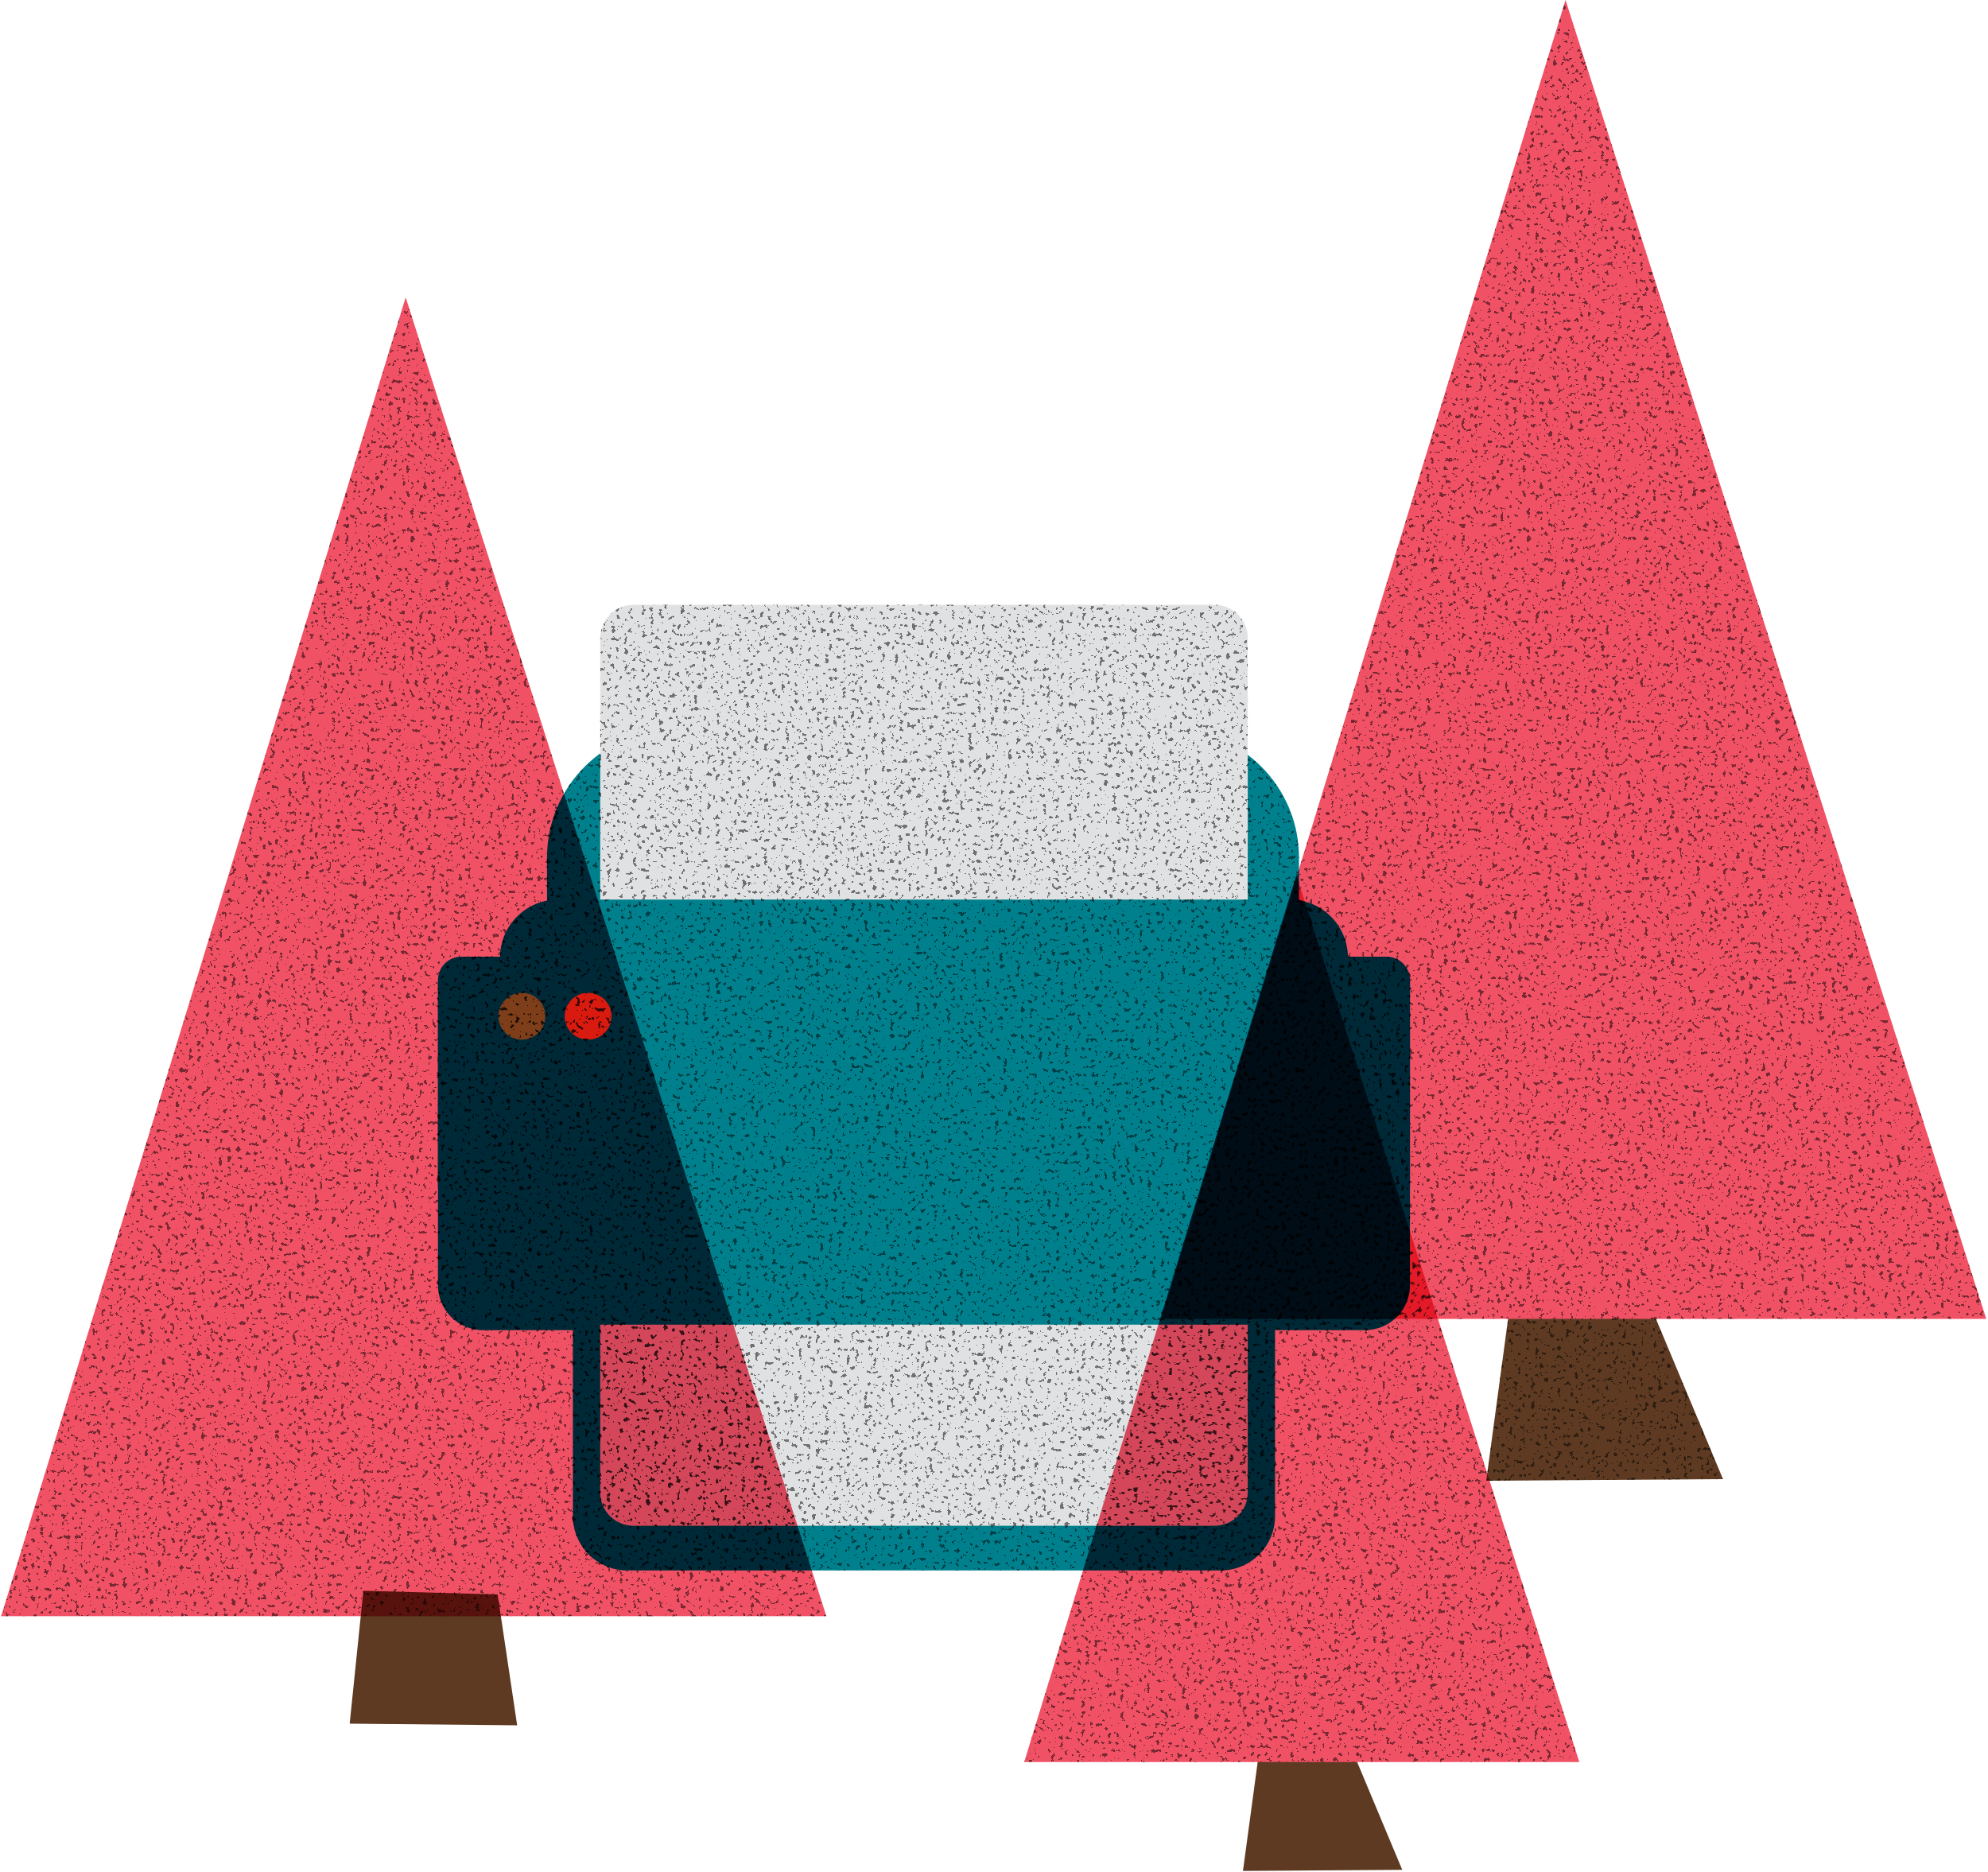
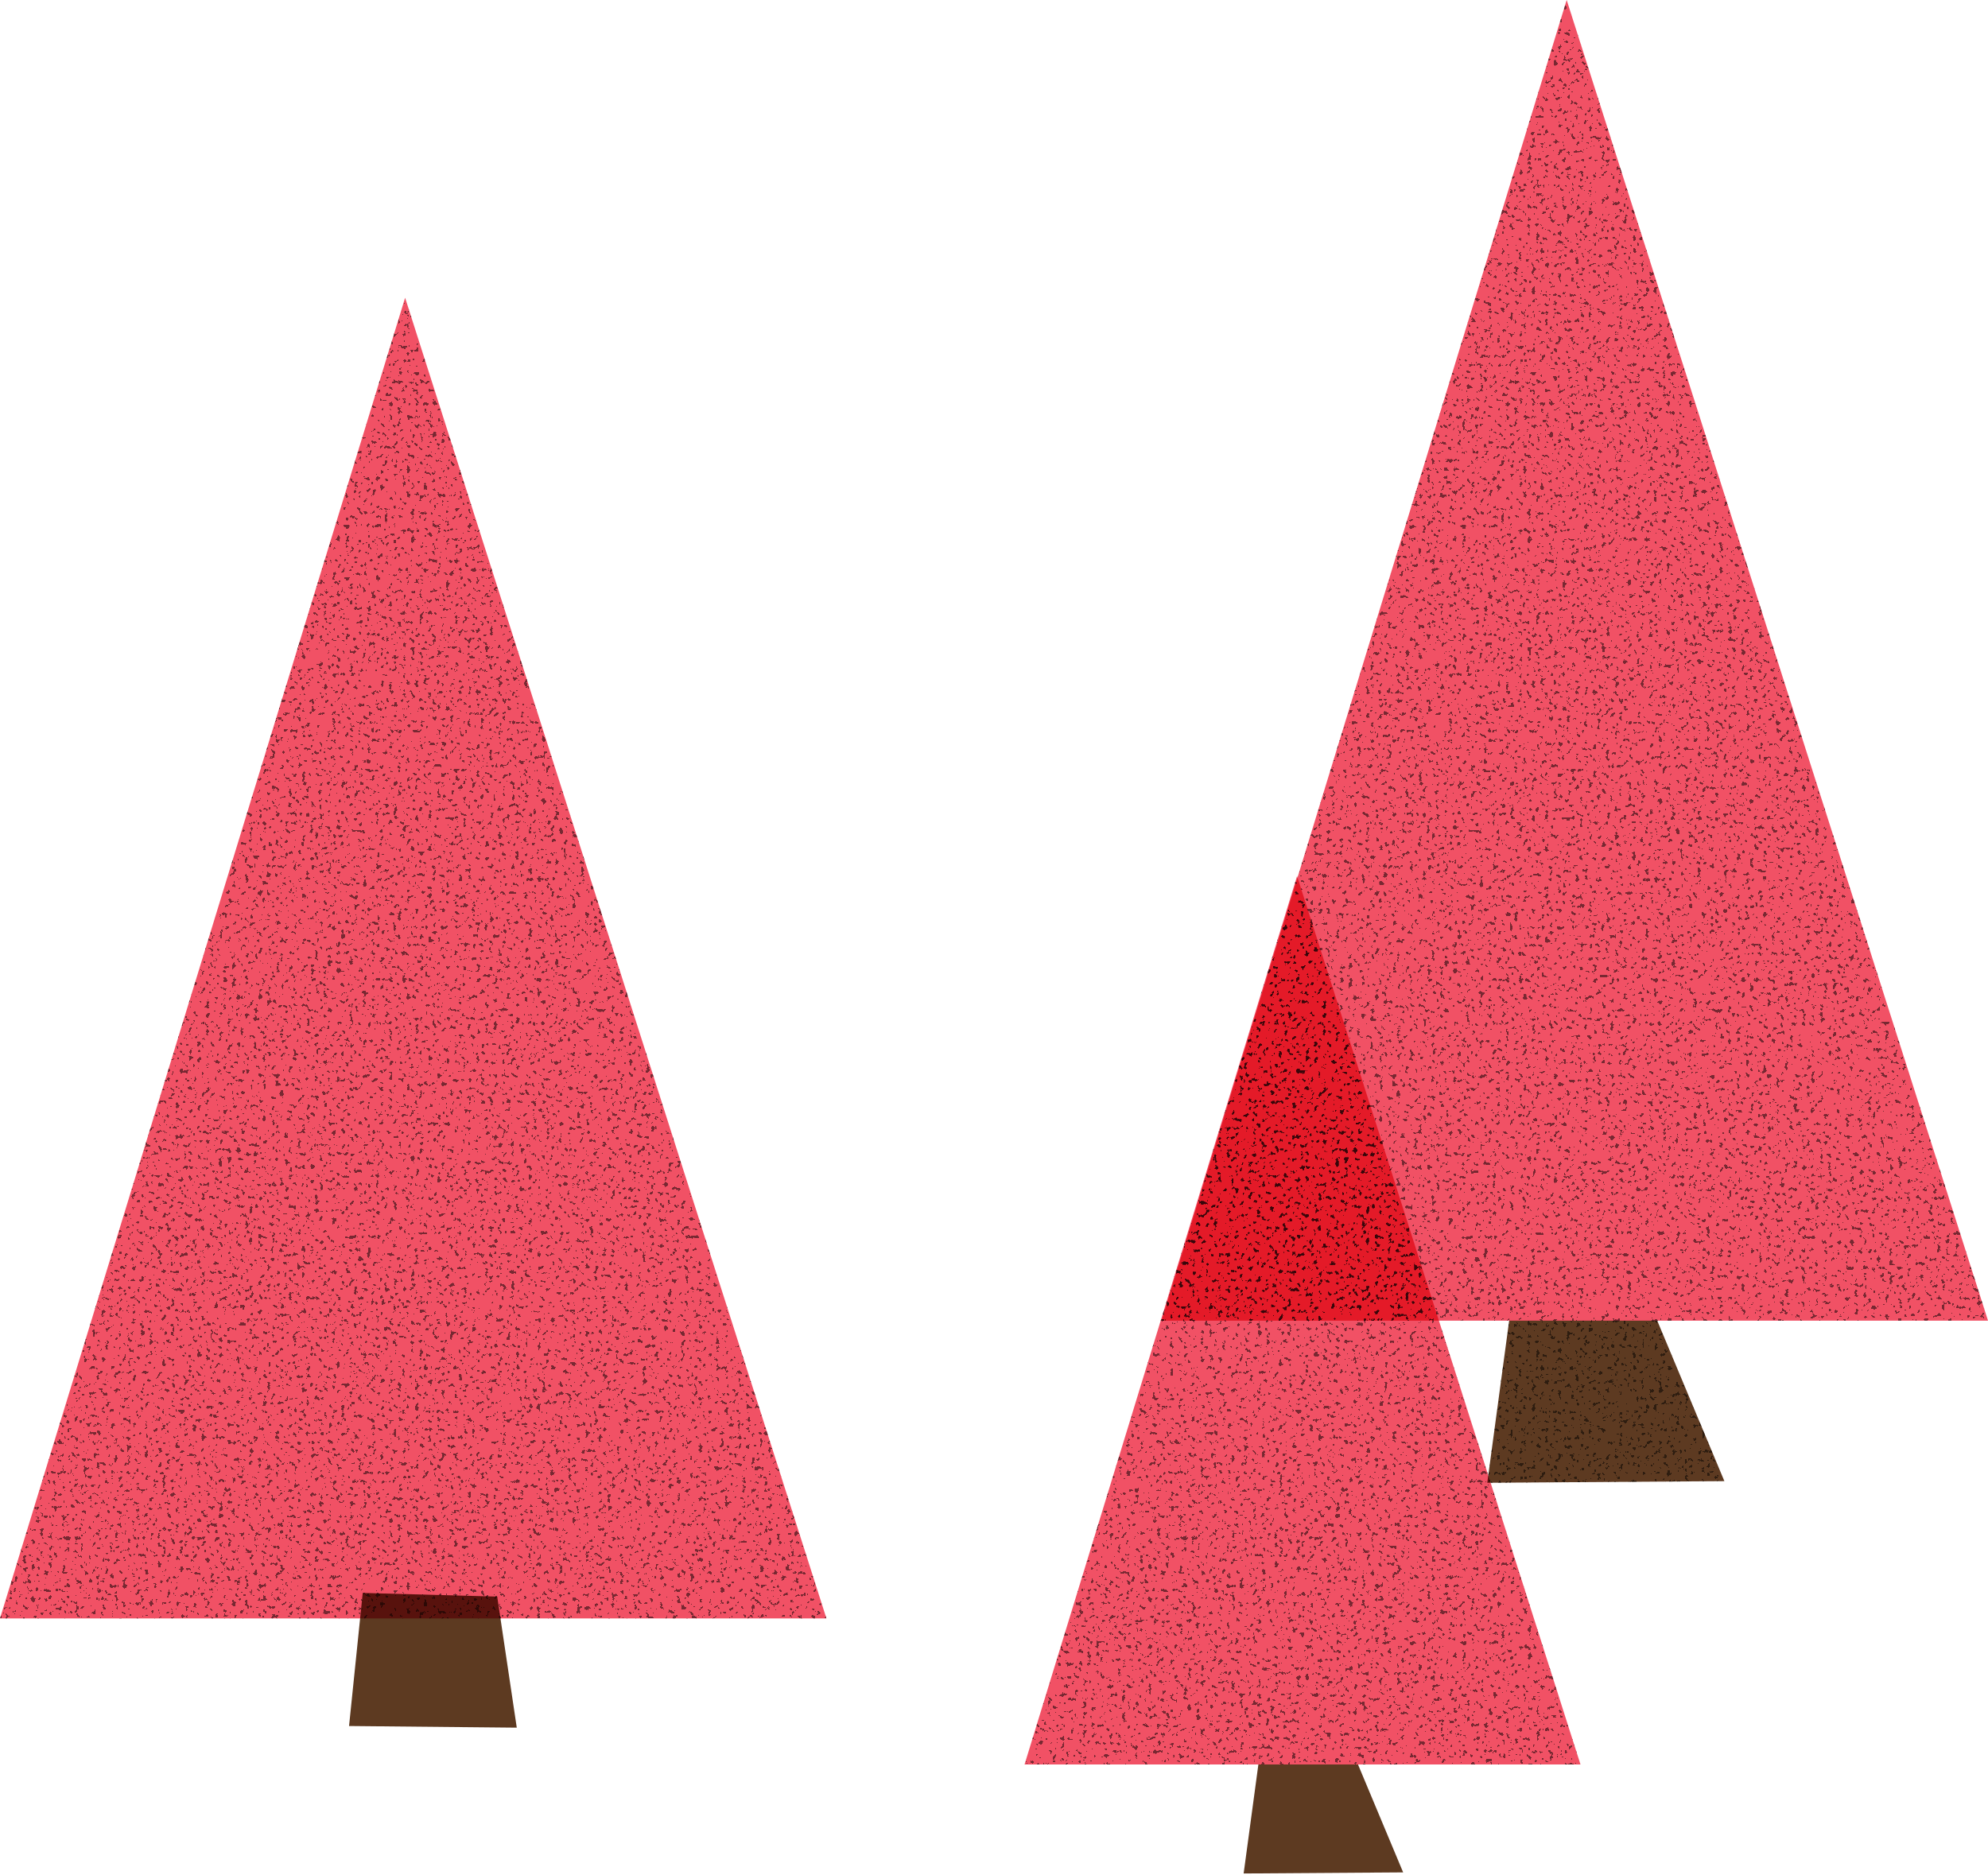
- <svg xmlns="http://www.w3.org/2000/svg" width="684" height="644" viewBox="0 0 684 644" fill="none">
-   <g style="mix-blend-mode:multiply" filter="url(#filter0_n_13_228)">
-     <path d="M592.824 508.884L511.36 509.45L519.892 446.251L566.089 444.991L592.824 508.884Z" fill="#5D3A21" />
-     <path d="M399.462 453.749H683.392L538.644 0L399.462 453.749Z" fill="#F15165" />
+ <svg xmlns="http://www.w3.org/2000/svg" width="683" height="644" viewBox="0 0 683 644" fill="none">
+   <g style="mix-blend-mode:multiply" filter="url(#filter0_n_127_64)">
+     <path d="M592.431 508.884L510.968 509.45L519.499 446.251L565.697 444.991L592.431 508.884Z" fill="#5D3A21" />
+     <path d="M399.069 453.749H683L538.251 0L399.069 453.749Z" fill="#F15165" />
  </g>
-   <g style="mix-blend-mode:multiply" filter="url(#filter1_n_13_228)">
-     <path d="M232.382 250.822H402.75C427.133 250.822 446.927 270.617 446.927 295.001V350.274H188.212V295.001C188.212 270.617 208.006 250.822 232.39 250.822H232.382Z" fill="#00808D" />
-     <path d="M159.999 329.138H475.803C480.949 329.138 485.118 333.315 485.118 338.453V442.195C485.118 450.711 478.202 457.627 469.687 457.627H166.115C157.6 457.627 150.684 450.711 150.684 442.195V338.453C150.684 333.307 154.861 329.138 159.999 329.138Z" fill="#00808D" />
-     <path d="M197.099 329.138H438.703V521.593C438.703 531.927 430.316 540.314 419.983 540.314H215.827C205.494 540.314 197.107 531.927 197.107 521.593V329.138H197.099Z" fill="#00808D" />
-     <path d="M217.96 208.081H417.85C424.168 208.081 429.298 213.212 429.298 219.53V321.64H206.512V219.53C206.512 213.212 211.642 208.081 217.96 208.081Z" fill="#E0E1E2" />
-     <path d="M206.512 455.745H429.298V513.489C429.298 519.808 424.168 524.938 417.85 524.938H217.96C211.642 524.938 206.512 519.808 206.512 513.489V455.745Z" fill="#E0E1E2" />
-     <path d="M192.017 309.488H443.793C454.821 309.488 463.781 318.44 463.781 329.477H172.029C172.029 318.448 180.981 309.488 192.017 309.488Z" fill="#00808D" />
-     <path d="M158.723 329.138H477.079C481.523 329.138 485.126 332.741 485.126 337.185V408.56H150.684V337.185C150.684 332.741 154.287 329.138 158.731 329.138H158.723Z" fill="#00808D" />
-     <path d="M179.567 357.691C184.016 357.691 187.622 354.084 187.622 349.636C187.622 345.187 184.016 341.58 179.567 341.58C175.118 341.58 171.512 345.187 171.512 349.636C171.512 354.084 175.118 357.691 179.567 357.691Z" fill="#85C441" />
-     <path d="M202.335 357.691C206.783 357.691 210.39 354.084 210.39 349.636C210.39 345.187 206.783 341.58 202.335 341.58C197.886 341.58 194.28 345.187 194.28 349.636C194.28 354.084 197.886 357.691 202.335 357.691Z" fill="#E65125" />
-   </g>
-   <path d="M120.314 593.017L177.935 593.582L171.213 548.555L125.016 547.294L120.314 593.017Z" fill="#5D3A21" />
-   <g style="mix-blend-mode:multiply" filter="url(#filter2_n_13_228)">
-     <path d="M0.392 556.053H284.323L139.575 102.304L0.392 556.053Z" fill="#F15165" />
+   <path d="M119.921 593.017L177.543 593.582L170.821 548.555L124.623 547.294L119.921 593.017Z" fill="#5D3A21" />
+   <g style="mix-blend-mode:multiply" filter="url(#filter1_n_127_64)">
+     <path d="M0 556.053H283.931L139.182 102.304L0 556.053Z" fill="#F15165" />
  </g>
  <g style="mix-blend-mode:multiply">
-     <path d="M482.461 643.307L427.659 643.687L433.404 601.181L464.477 600.324L482.461 643.307Z" fill="#5D3A21" />
-     <g filter="url(#filter3_n_13_228)">
-       <path d="M352.392 606.222H543.387L446.015 301L352.392 606.222Z" fill="#F15165" />
+     <path d="M482.069 643.308L427.267 643.687L433.011 601.181L464.084 600.324L482.069 643.308Z" fill="#5D3A21" />
+     <g filter="url(#filter2_n_127_64)">
+       <path d="M352 606.222H542.995L445.623 301L352 606.222Z" fill="#F15165" />
    </g>
  </g>
  <defs>
-     <filter id="filter0_n_13_228" x="399.462" y="0" width="283.931" height="509.45" filterUnits="userSpaceOnUse" color-interpolation-filters="sRGB">
+     <filter id="filter0_n_127_64" x="399.069" y="0" width="283.931" height="509.449" filterUnits="userSpaceOnUse" color-interpolation-filters="sRGB">
      <feFlood flood-opacity="0" result="BackgroundImageFix" />
      <feBlend mode="normal" in="SourceGraphic" in2="BackgroundImageFix" result="shape" />
      <feTurbulence type="fractalNoise" baseFrequency="0.667 0.667" stitchTiles="stitch" numOctaves="3" result="noise" seed="3236" />
      <feColorMatrix in="noise" type="luminanceToAlpha" result="alphaNoise" />
      <feComponentTransfer in="alphaNoise" result="coloredNoise1">
        <feFuncA type="discrete" tableValues="0 0 0 0 0 0 0 0 0 0 0 0 1 1 1 1 1 1 1 1 1 1 1 1 1 1 1 1 1 1 1 1 1 1 1 1 1 1 0 0 0 0 0 0 0 0 0 0 0 0 0 0 0 0 0 0 0 0 0 0 0 0 0 0 0 0 0 0 0 0 0 0 0 0 0 0 0 0 0 0 0 0 0 0 0 0 0 0 0 0 0 0 0 0 0 0 0 0 0 0 " />
      </feComponentTransfer>
      <feComposite operator="in" in2="shape" in="coloredNoise1" result="noise1Clipped" />
      <feFlood flood-color="rgba(0, 0, 0, 0.5)" result="color1Flood" />
      <feComposite operator="in" in2="noise1Clipped" in="color1Flood" result="color1" />
-       <feMerge result="effect1_noise_13_228">
+       <feMerge result="effect1_noise_127_64">
        <feMergeNode in="shape" />
        <feMergeNode in="color1" />
      </feMerge>
    </filter>
-     <filter id="filter1_n_13_228" x="150.684" y="208.081" width="334.443" height="332.232" filterUnits="userSpaceOnUse" color-interpolation-filters="sRGB">
+     <filter id="filter1_n_127_64" x="0" y="102.304" width="283.931" height="453.749" filterUnits="userSpaceOnUse" color-interpolation-filters="sRGB">
      <feFlood flood-opacity="0" result="BackgroundImageFix" />
      <feBlend mode="normal" in="SourceGraphic" in2="BackgroundImageFix" result="shape" />
      <feTurbulence type="fractalNoise" baseFrequency="0.667 0.667" stitchTiles="stitch" numOctaves="3" result="noise" seed="3236" />
      <feColorMatrix in="noise" type="luminanceToAlpha" result="alphaNoise" />
      <feComponentTransfer in="alphaNoise" result="coloredNoise1">
        <feFuncA type="discrete" tableValues="0 0 0 0 0 0 0 0 0 0 0 0 1 1 1 1 1 1 1 1 1 1 1 1 1 1 1 1 1 1 1 1 1 1 1 1 1 1 0 0 0 0 0 0 0 0 0 0 0 0 0 0 0 0 0 0 0 0 0 0 0 0 0 0 0 0 0 0 0 0 0 0 0 0 0 0 0 0 0 0 0 0 0 0 0 0 0 0 0 0 0 0 0 0 0 0 0 0 0 0 " />
      </feComponentTransfer>
      <feComposite operator="in" in2="shape" in="coloredNoise1" result="noise1Clipped" />
      <feFlood flood-color="rgba(0, 0, 0, 0.5)" result="color1Flood" />
      <feComposite operator="in" in2="noise1Clipped" in="color1Flood" result="color1" />
-       <feMerge result="effect1_noise_13_228">
+       <feMerge result="effect1_noise_127_64">
        <feMergeNode in="shape" />
        <feMergeNode in="color1" />
      </feMerge>
    </filter>
-     <filter id="filter2_n_13_228" x="0.392" y="102.304" width="283.931" height="453.749" filterUnits="userSpaceOnUse" color-interpolation-filters="sRGB">
+     <filter id="filter2_n_127_64" x="352" y="301" width="190.995" height="305.222" filterUnits="userSpaceOnUse" color-interpolation-filters="sRGB">
      <feFlood flood-opacity="0" result="BackgroundImageFix" />
      <feBlend mode="normal" in="SourceGraphic" in2="BackgroundImageFix" result="shape" />
      <feTurbulence type="fractalNoise" baseFrequency="0.667 0.667" stitchTiles="stitch" numOctaves="3" result="noise" seed="3236" />
      <feColorMatrix in="noise" type="luminanceToAlpha" result="alphaNoise" />
      <feComponentTransfer in="alphaNoise" result="coloredNoise1">
        <feFuncA type="discrete" tableValues="0 0 0 0 0 0 0 0 0 0 0 0 1 1 1 1 1 1 1 1 1 1 1 1 1 1 1 1 1 1 1 1 1 1 1 1 1 1 0 0 0 0 0 0 0 0 0 0 0 0 0 0 0 0 0 0 0 0 0 0 0 0 0 0 0 0 0 0 0 0 0 0 0 0 0 0 0 0 0 0 0 0 0 0 0 0 0 0 0 0 0 0 0 0 0 0 0 0 0 0 " />
      </feComponentTransfer>
      <feComposite operator="in" in2="shape" in="coloredNoise1" result="noise1Clipped" />
      <feFlood flood-color="rgba(0, 0, 0, 0.5)" result="color1Flood" />
      <feComposite operator="in" in2="noise1Clipped" in="color1Flood" result="color1" />
-       <feMerge result="effect1_noise_13_228">
-         <feMergeNode in="shape" />
-         <feMergeNode in="color1" />
-       </feMerge>
-     </filter>
-     <filter id="filter3_n_13_228" x="352.392" y="301" width="190.995" height="305.222" filterUnits="userSpaceOnUse" color-interpolation-filters="sRGB">
-       <feFlood flood-opacity="0" result="BackgroundImageFix" />
-       <feBlend mode="normal" in="SourceGraphic" in2="BackgroundImageFix" result="shape" />
-       <feTurbulence type="fractalNoise" baseFrequency="0.667 0.667" stitchTiles="stitch" numOctaves="3" result="noise" seed="3236" />
-       <feColorMatrix in="noise" type="luminanceToAlpha" result="alphaNoise" />
-       <feComponentTransfer in="alphaNoise" result="coloredNoise1">
-         <feFuncA type="discrete" tableValues="0 0 0 0 0 0 0 0 0 0 0 0 1 1 1 1 1 1 1 1 1 1 1 1 1 1 1 1 1 1 1 1 1 1 1 1 1 1 0 0 0 0 0 0 0 0 0 0 0 0 0 0 0 0 0 0 0 0 0 0 0 0 0 0 0 0 0 0 0 0 0 0 0 0 0 0 0 0 0 0 0 0 0 0 0 0 0 0 0 0 0 0 0 0 0 0 0 0 0 0 " />
-       </feComponentTransfer>
-       <feComposite operator="in" in2="shape" in="coloredNoise1" result="noise1Clipped" />
-       <feFlood flood-color="rgba(0, 0, 0, 0.5)" result="color1Flood" />
-       <feComposite operator="in" in2="noise1Clipped" in="color1Flood" result="color1" />
-       <feMerge result="effect1_noise_13_228">
+       <feMerge result="effect1_noise_127_64">
        <feMergeNode in="shape" />
        <feMergeNode in="color1" />
      </feMerge>
    </filter>
  </defs>
</svg>
